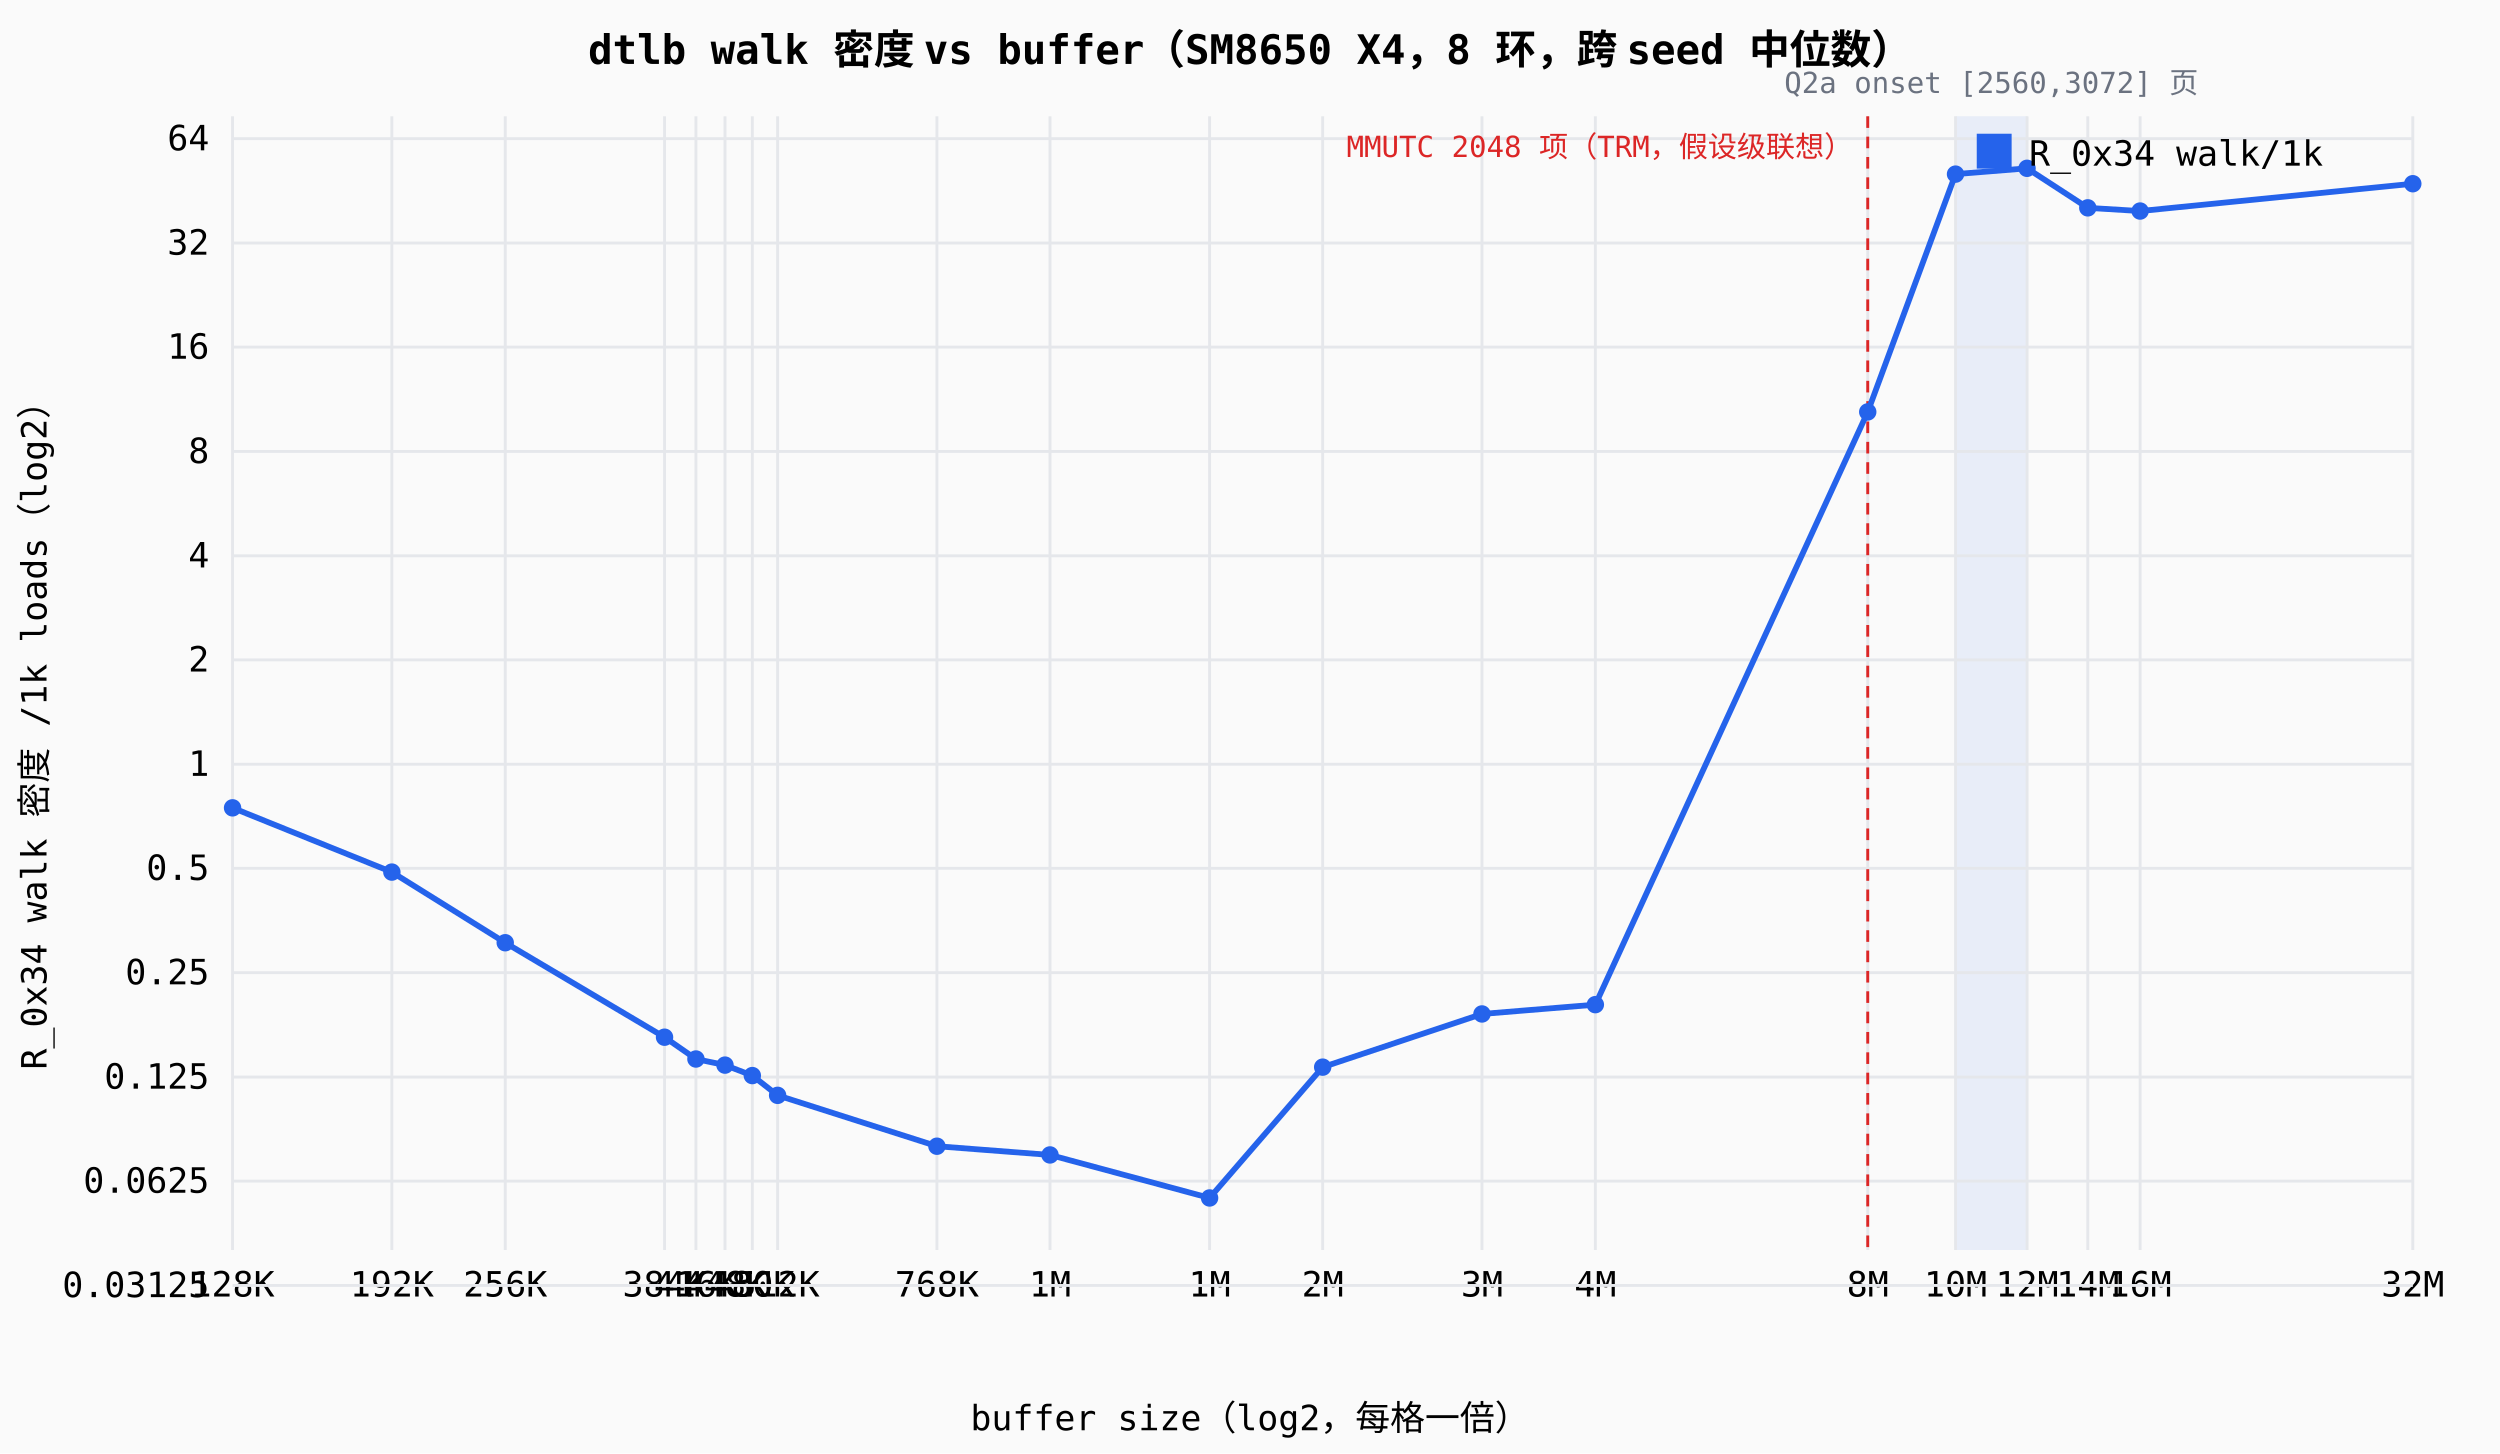
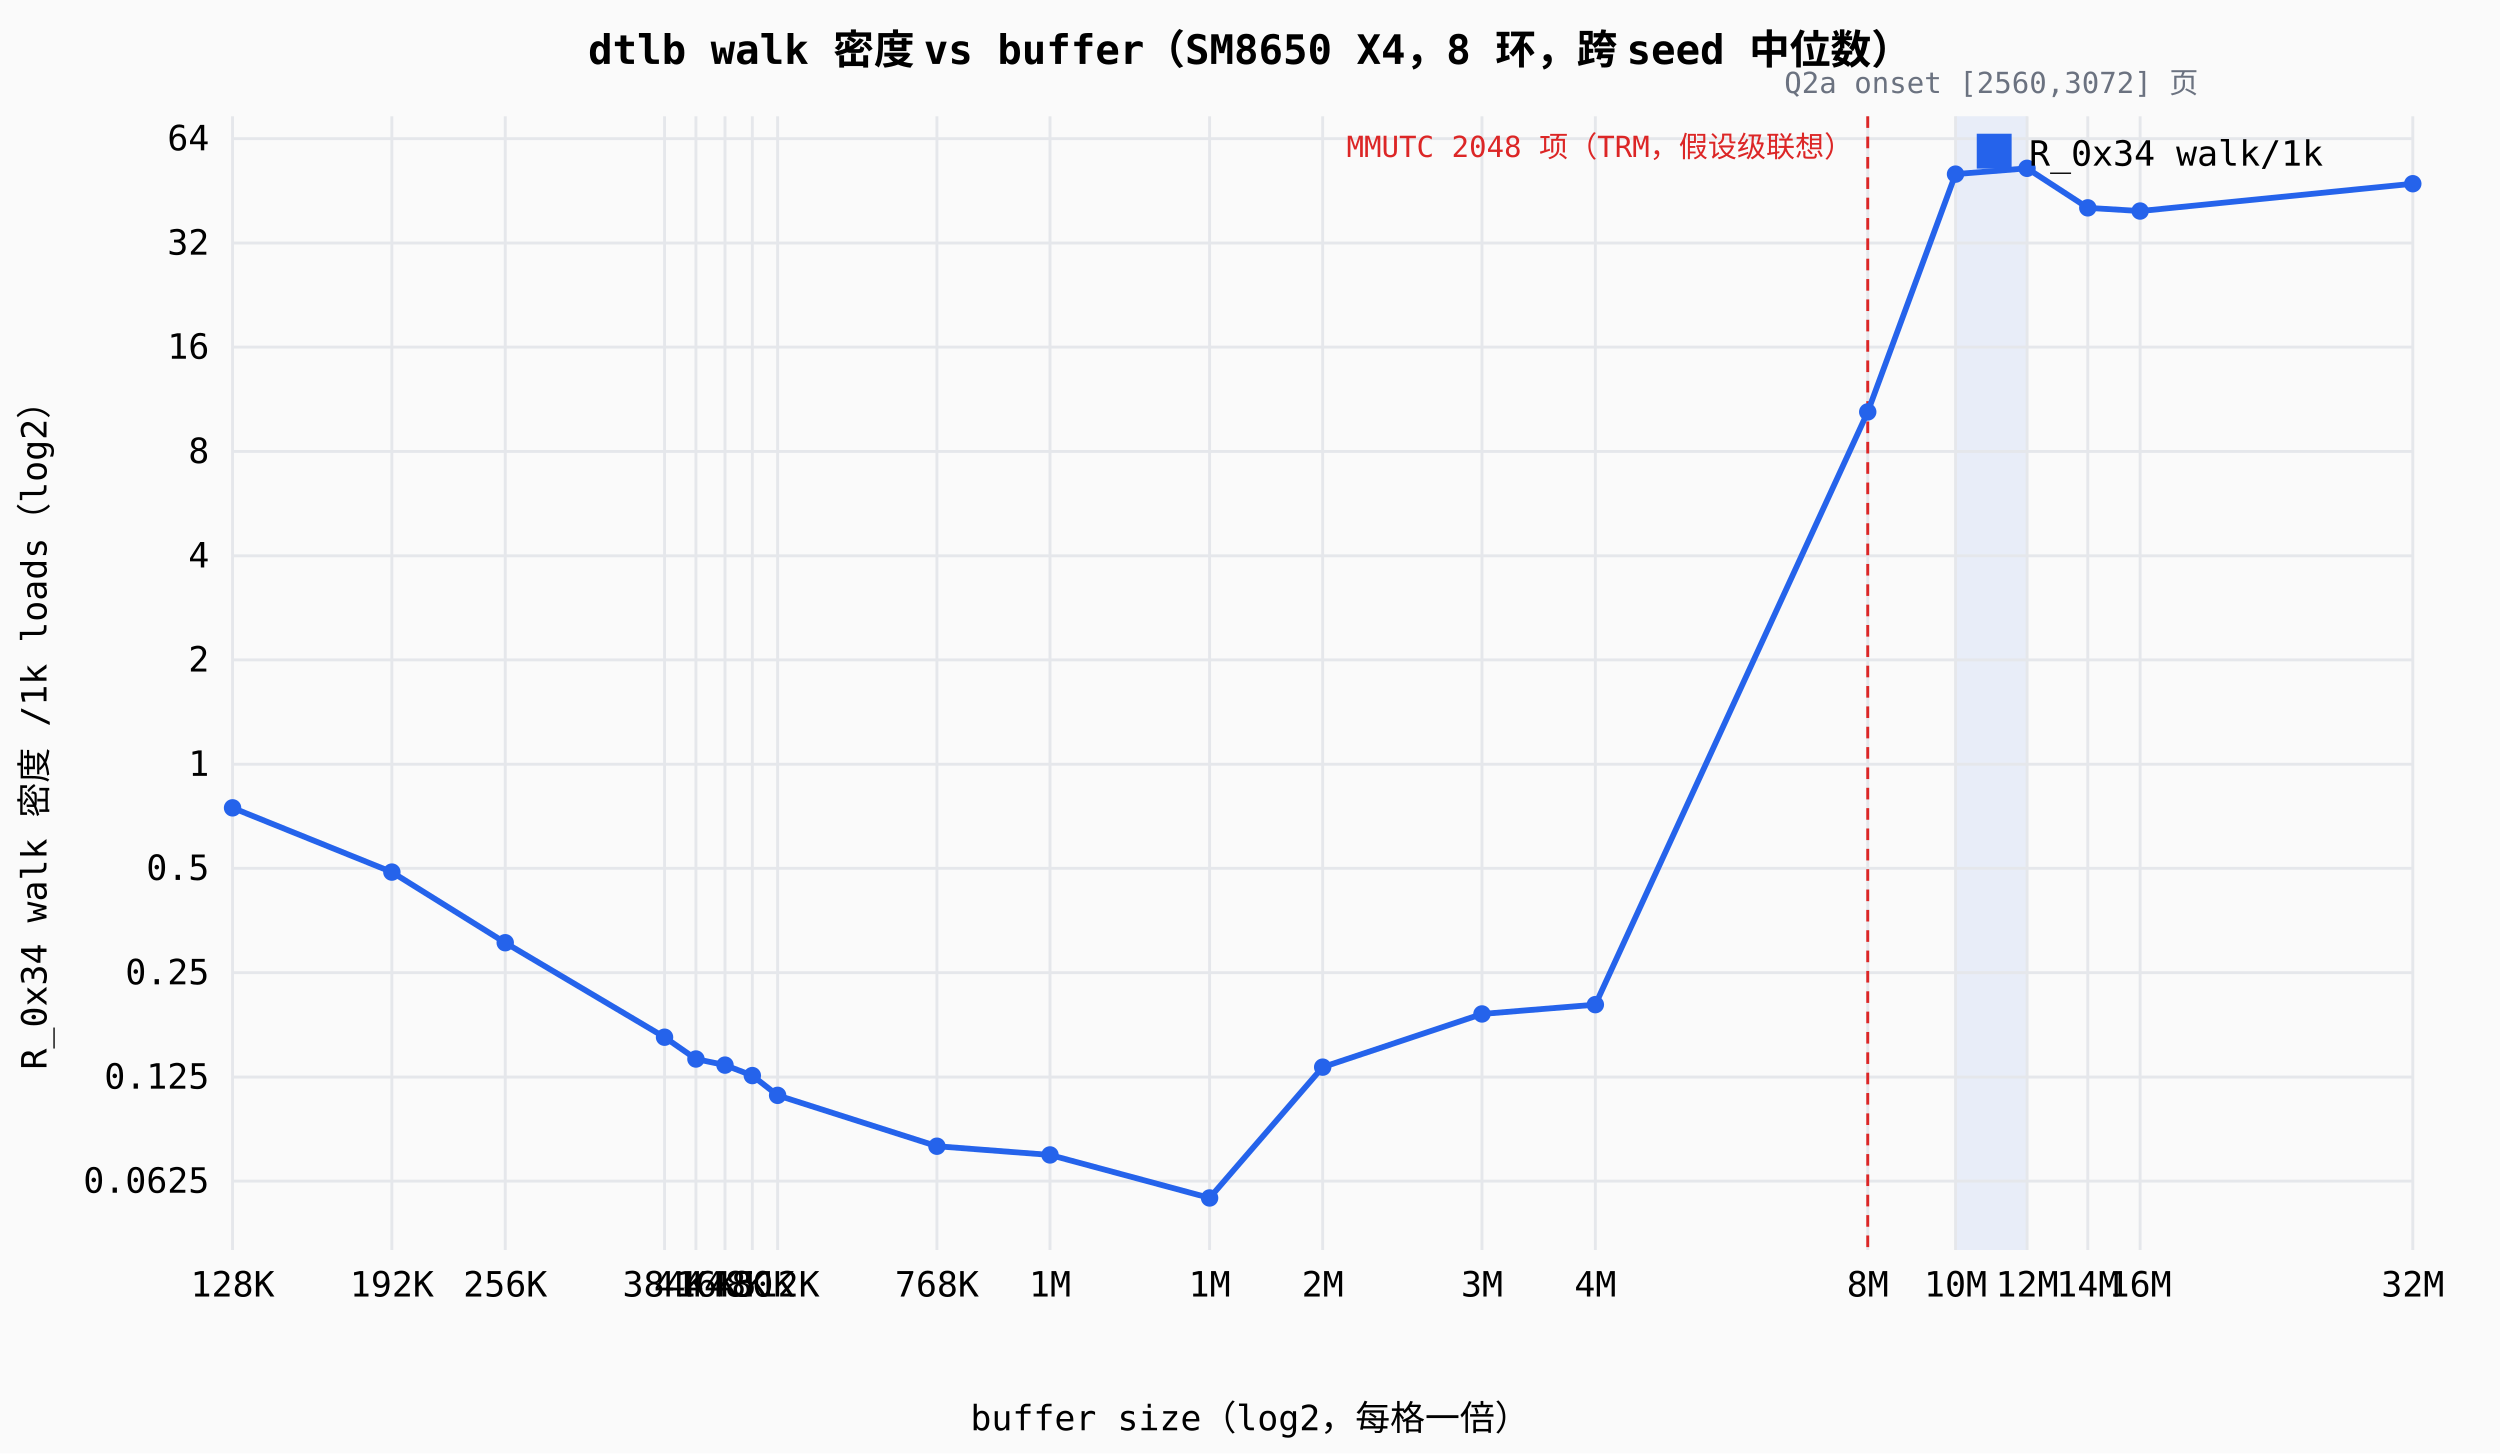
<svg xmlns="http://www.w3.org/2000/svg" width="860" height="500" font-family="Menlo, monospace" font-size="12">
  <rect width="860" height="500" fill="#fafafa" />
  <text x="430.0" y="22" text-anchor="middle" font-size="14" font-weight="bold">dtlb walk 密度 vs buffer（SM8650 X4，8 环，跨 seed 中位数）</text>
  <rect x="672.7" y="40" width="24.7" height="390" fill="#2563eb" fill-opacity="0.08" />
  <text x="685.0" y="32" text-anchor="middle" font-size="10" fill="#6b7280">Q2a onset [2560,3072] 页</text>
  <line x1="80.0" y1="40" x2="80.0" y2="430" stroke="#e5e7eb" />
  <text x="80.0" y="446" text-anchor="middle">128K</text>
  <line x1="134.8" y1="40" x2="134.8" y2="430" stroke="#e5e7eb" />
  <text x="134.8" y="446" text-anchor="middle">192K</text>
  <line x1="173.8" y1="40" x2="173.8" y2="430" stroke="#e5e7eb" />
  <text x="173.8" y="446" text-anchor="middle">256K</text>
  <line x1="228.6" y1="40" x2="228.6" y2="430" stroke="#e5e7eb" />
  <text x="228.6" y="446" text-anchor="middle">384K</text>
  <line x1="239.4" y1="40" x2="239.4" y2="430" stroke="#e5e7eb" />
  <text x="239.4" y="446" text-anchor="middle">416K</text>
  <line x1="249.4" y1="40" x2="249.4" y2="430" stroke="#e5e7eb" />
  <text x="249.4" y="446" text-anchor="middle">448K</text>
  <line x1="258.8" y1="40" x2="258.8" y2="430" stroke="#e5e7eb" />
  <text x="258.8" y="446" text-anchor="middle">480K</text>
  <line x1="267.5" y1="40" x2="267.5" y2="430" stroke="#e5e7eb" />
  <text x="267.5" y="446" text-anchor="middle">512K</text>
  <line x1="322.3" y1="40" x2="322.3" y2="430" stroke="#e5e7eb" />
  <text x="322.3" y="446" text-anchor="middle">768K</text>
  <line x1="361.2" y1="40" x2="361.2" y2="430" stroke="#e5e7eb" />
  <text x="361.2" y="446" text-anchor="middle">1M</text>
  <line x1="416.1" y1="40" x2="416.1" y2="430" stroke="#e5e7eb" />
  <text x="416.1" y="446" text-anchor="middle">1M</text>
  <line x1="455.0" y1="40" x2="455.0" y2="430" stroke="#e5e7eb" />
  <text x="455.0" y="446" text-anchor="middle">2M</text>
  <line x1="509.8" y1="40" x2="509.8" y2="430" stroke="#e5e7eb" />
  <text x="509.8" y="446" text-anchor="middle">3M</text>
  <line x1="548.8" y1="40" x2="548.8" y2="430" stroke="#e5e7eb" />
  <text x="548.8" y="446" text-anchor="middle">4M</text>
  <line x1="642.5" y1="40" x2="642.5" y2="430" stroke="#e5e7eb" />
  <text x="642.5" y="446" text-anchor="middle">8M</text>
  <line x1="672.7" y1="40" x2="672.7" y2="430" stroke="#e5e7eb" />
  <text x="672.7" y="446" text-anchor="middle">10M</text>
  <line x1="697.3" y1="40" x2="697.3" y2="430" stroke="#e5e7eb" />
  <text x="697.3" y="446" text-anchor="middle">12M</text>
  <line x1="718.2" y1="40" x2="718.2" y2="430" stroke="#e5e7eb" />
  <text x="718.2" y="446" text-anchor="middle">14M</text>
  <line x1="736.2" y1="40" x2="736.2" y2="430" stroke="#e5e7eb" />
  <text x="736.2" y="446" text-anchor="middle">16M</text>
  <line x1="830.0" y1="40" x2="830.0" y2="430" stroke="#e5e7eb" />
  <text x="830.0" y="446" text-anchor="middle">32M</text>
-   <line x1="80" y1="442.2" x2="830" y2="442.2" stroke="#e5e7eb" />
-   <text x="72" y="446.2" text-anchor="end">0.03125</text>
  <line x1="80" y1="406.3" x2="830" y2="406.3" stroke="#e5e7eb" />
  <text x="72" y="410.3" text-anchor="end">0.0625</text>
  <line x1="80" y1="370.5" x2="830" y2="370.5" stroke="#e5e7eb" />
  <text x="72" y="374.5" text-anchor="end">0.125</text>
  <line x1="80" y1="334.6" x2="830" y2="334.6" stroke="#e5e7eb" />
  <text x="72" y="338.6" text-anchor="end">0.25</text>
  <line x1="80" y1="298.7" x2="830" y2="298.7" stroke="#e5e7eb" />
  <text x="72" y="302.7" text-anchor="end">0.5</text>
  <line x1="80" y1="262.9" x2="830" y2="262.9" stroke="#e5e7eb" />
  <text x="72" y="266.9" text-anchor="end">1</text>
  <line x1="80" y1="227.0" x2="830" y2="227.0" stroke="#e5e7eb" />
  <text x="72" y="231.0" text-anchor="end">2</text>
  <line x1="80" y1="191.2" x2="830" y2="191.2" stroke="#e5e7eb" />
  <text x="72" y="195.2" text-anchor="end">4</text>
  <line x1="80" y1="155.3" x2="830" y2="155.3" stroke="#e5e7eb" />
  <text x="72" y="159.3" text-anchor="end">8</text>
  <line x1="80" y1="119.4" x2="830" y2="119.4" stroke="#e5e7eb" />
  <text x="72" y="123.4" text-anchor="end">16</text>
  <line x1="80" y1="83.6" x2="830" y2="83.6" stroke="#e5e7eb" />
  <text x="72" y="87.6" text-anchor="end">32</text>
  <line x1="80" y1="47.7" x2="830" y2="47.7" stroke="#e5e7eb" />
  <text x="72" y="51.7" text-anchor="end">64</text>
  <text x="430.0" y="492" text-anchor="middle">buffer size（log2，每格一倍）</text>
  <text x="16" y="250.0" text-anchor="middle" transform="rotate(-90 16 250.0)">R_0x34 walk 密度 /1k loads（log2）</text>
  <line x1="642.5" y1="40" x2="642.5" y2="430" stroke="#dc2626" stroke-width="1" stroke-dasharray="4 3" />
  <text x="637.5" y="54" text-anchor="end" font-size="10" fill="#dc2626">MMUTC 2048 项（TRM，假设级联想）</text>
  <polyline points="80.0,277.9 134.8,300.0 173.8,324.3 228.6,356.8 239.4,364.3 249.4,366.4 258.8,370.0 267.5,376.8 322.3,394.3 361.2,397.3 416.1,412.1 455.0,367.1 509.8,348.8 548.8,345.6 642.5,141.7 672.7,59.9 697.3,57.9 718.2,71.5 736.2,72.6 830.0,63.2" fill="none" stroke="#2563eb" stroke-width="2" />
  <circle cx="80.0" cy="277.9" r="3" fill="#2563eb" />
  <circle cx="134.8" cy="300.0" r="3" fill="#2563eb" />
  <circle cx="173.8" cy="324.3" r="3" fill="#2563eb" />
  <circle cx="228.6" cy="356.8" r="3" fill="#2563eb" />
  <circle cx="239.4" cy="364.3" r="3" fill="#2563eb" />
  <circle cx="249.4" cy="366.4" r="3" fill="#2563eb" />
  <circle cx="258.8" cy="370.0" r="3" fill="#2563eb" />
  <circle cx="267.5" cy="376.8" r="3" fill="#2563eb" />
  <circle cx="322.3" cy="394.3" r="3" fill="#2563eb" />
  <circle cx="361.2" cy="397.3" r="3" fill="#2563eb" />
  <circle cx="416.1" cy="412.1" r="3" fill="#2563eb" />
  <circle cx="455.0" cy="367.1" r="3" fill="#2563eb" />
  <circle cx="509.8" cy="348.8" r="3" fill="#2563eb" />
  <circle cx="548.8" cy="345.6" r="3" fill="#2563eb" />
  <circle cx="642.5" cy="141.7" r="3" fill="#2563eb" />
  <circle cx="672.7" cy="59.9" r="3" fill="#2563eb" />
  <circle cx="697.3" cy="57.9" r="3" fill="#2563eb" />
  <circle cx="718.2" cy="71.5" r="3" fill="#2563eb" />
  <circle cx="736.2" cy="72.6" r="3" fill="#2563eb" />
  <circle cx="830.0" cy="63.2" r="3" fill="#2563eb" />
  <rect x="680" y="46" width="12" height="12" fill="#2563eb" />
  <text x="698" y="57">R_0x34 walk/1k</text>
</svg>
